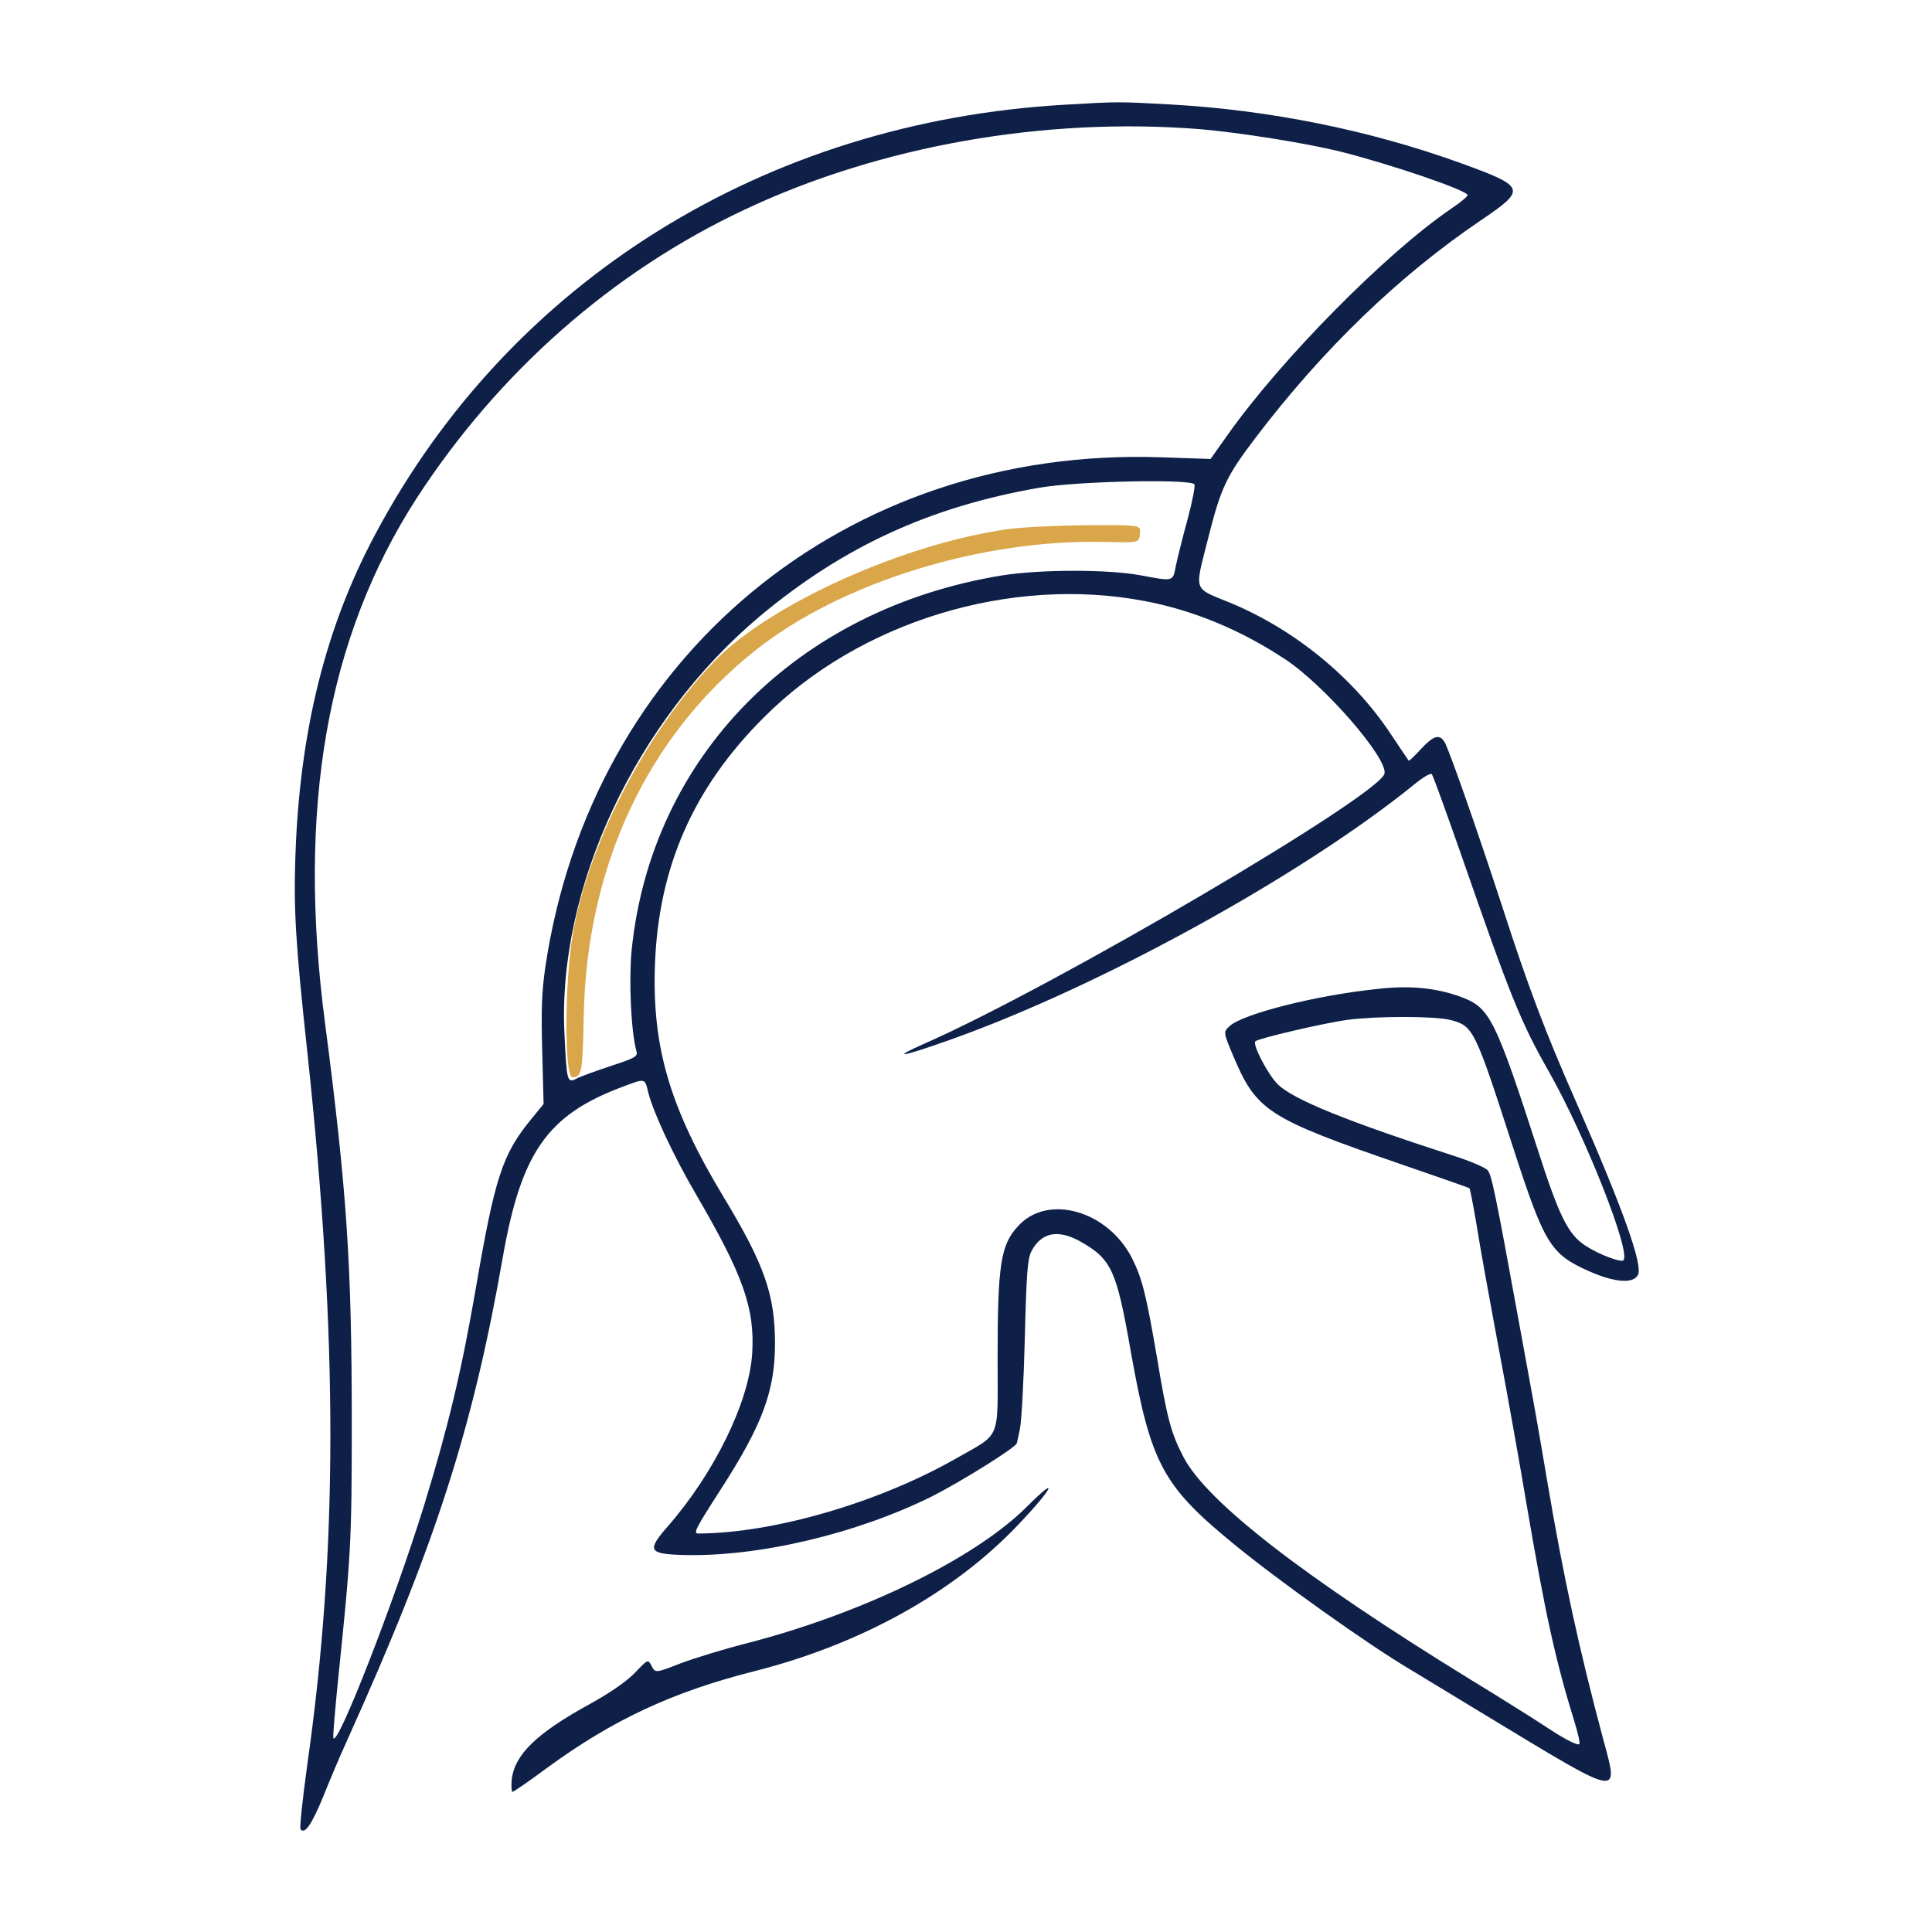
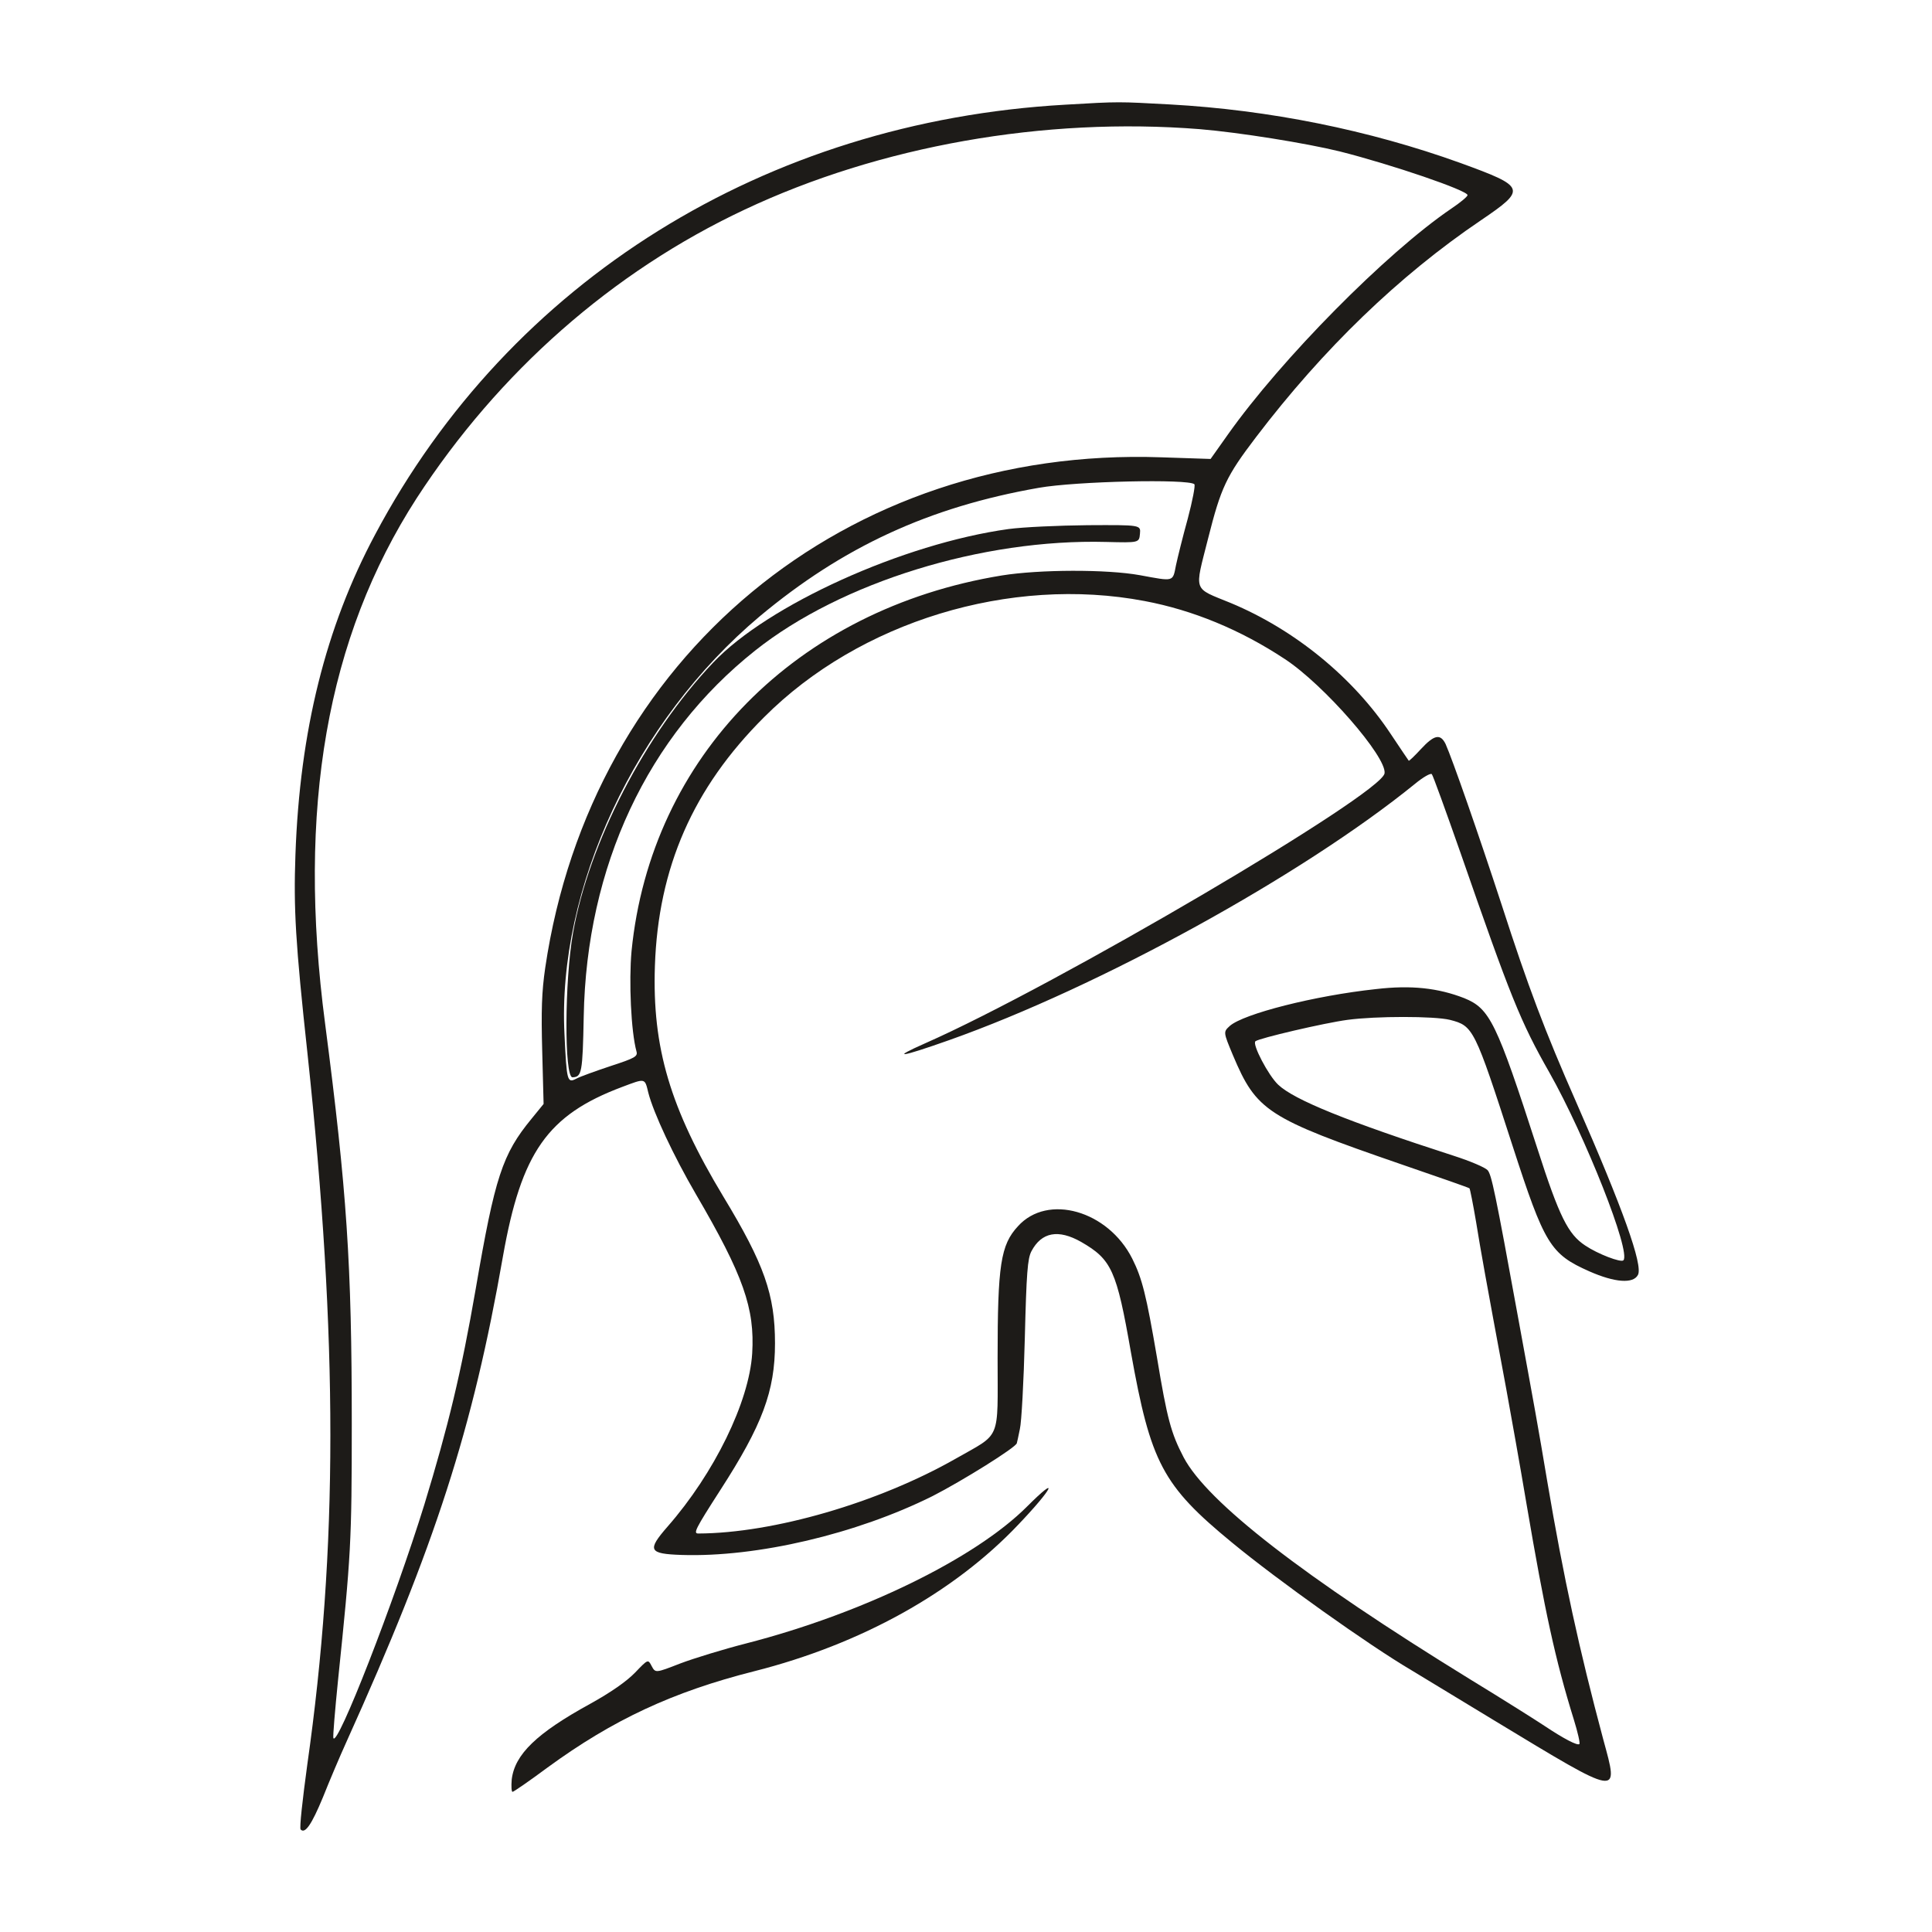
<svg xmlns="http://www.w3.org/2000/svg" viewBox="307 295 703 703" width="1024" height="1024">
-   <g fill="#d9a74a" transform="translate(0,1328) scale(0.1,-0.1)">
+   <g fill="#1d1b18" transform="translate(0,1328) scale(0.1,-0.1)">
    <path d="M6740 8405 c-383 -53 -876 -276 -1075 -486 -248 -261 -452 -656 -510 -984 -31 -175 -32 -525 -2 -525 34 1 37 16 41 221 10 547 232 1021 624 1332 312 248 826 407 1277 395 120 -3 120 -3 123 30 3 32 3 32 -190 31 -106 -1 -236 -7 -288 -14z" />
  </g>
-   <g fill="#0e2048" transform="translate(0,1328) scale(0.1,-0.1)">
+   <g fill="#1d1b18" transform="translate(0,1328) scale(0.1,-0.1)">
    <path d="M6945 9949 c-1090 -62 -2019 -640 -2510 -1564 -180 -337 -274 -714 -290 -1165 -7 -196 0 -320 44 -725 111 -1039 111 -1800 -1 -2587 -17 -125 -29 -231 -24 -235 16 -17 40 18 81 117 23 58 62 150 87 205 321 711 458 1133 568 1763 67 379 162 515 434 617 85 32 82 33 95 -21 19 -74 92 -230 173 -369 173 -296 215 -416 205 -580 -11 -176 -138 -436 -308 -630 -75 -86 -69 -99 51 -103 274 -9 636 76 913 214 106 54 307 179 307 193 1 3 6 26 11 51 6 25 14 173 18 330 6 239 10 290 24 317 37 70 98 81 181 34 111 -64 129 -103 181 -401 72 -403 115 -485 368 -693 166 -137 499 -374 652 -464 28 -17 165 -100 305 -185 461 -279 451 -277 394 -68 -88 329 -144 586 -204 940 -32 192 -48 279 -105 590 -85 467 -98 526 -112 542 -9 10 -63 33 -122 52 -390 126 -582 204 -640 259 -36 34 -95 147 -83 158 12 11 252 67 335 78 103 14 316 14 373 0 85 -22 89 -29 228 -459 116 -358 137 -393 279 -456 93 -41 160 -46 177 -13 19 35 -55 242 -224 627 -115 261 -176 423 -271 717 -86 263 -180 532 -205 588 -19 38 -41 34 -90 -19 -23 -25 -43 -44 -44 -42 -2 2 -31 46 -66 98 -136 205 -349 379 -582 476 -139 57 -132 37 -82 235 47 186 66 226 174 368 245 322 521 588 818 789 168 114 165 122 -74 209 -333 120 -696 193 -1057 213 -188 10 -180 11 -382 -1z m491 -89 c144 -12 387 -51 509 -81 190 -48 465 -142 465 -159 0 -5 -26 -27 -59 -49 -237 -161 -619 -548 -813 -822 l-63 -89 -180 6 c-1148 40 -2074 -727 -2241 -1857 -13 -89 -15 -156 -11 -305 l5 -191 -44 -54 c-106 -129 -133 -211 -203 -619 -53 -306 -100 -500 -187 -785 -109 -352 -318 -888 -331 -849 -2 6 6 101 17 210 47 455 50 501 50 934 0 583 -18 847 -97 1455 -103 783 6 1405 333 1912 298 459 712 824 1193 1050 492 232 1091 338 1657 293z m-20 -1292 c4 -4 -7 -61 -24 -125 -18 -65 -37 -142 -43 -170 -12 -61 -6 -59 -131 -36 -121 22 -367 21 -503 -1 -747 -122 -1277 -660 -1347 -1367 -10 -110 -2 -292 18 -365 5 -18 -5 -24 -94 -53 -54 -18 -110 -38 -125 -46 -33 -17 -35 -10 -43 161 -27 531 258 1141 710 1521 303 253 616 398 1016 468 136 24 545 33 566 13z m-181 -425 c175 -33 348 -104 510 -211 142 -93 372 -357 363 -416 -11 -76 -1197 -773 -1671 -982 -129 -57 -92 -52 86 11 548 194 1286 600 1696 933 29 24 57 40 61 35 4 -4 51 -134 105 -288 181 -521 217 -612 323 -798 130 -230 298 -654 269 -683 -9 -9 -93 23 -139 54 -62 41 -94 104 -174 353 -149 461 -173 509 -266 547 -95 37 -193 48 -321 33 -224 -24 -482 -90 -532 -134 -24 -22 -24 -22 11 -106 86 -204 124 -229 614 -398 134 -46 246 -85 247 -87 2 -2 13 -57 24 -122 18 -111 33 -195 110 -609 16 -88 50 -277 74 -420 66 -387 104 -564 172 -783 14 -45 23 -85 20 -88 -7 -7 -58 20 -127 66 -30 20 -152 97 -270 169 -608 374 -957 645 -1043 808 -46 88 -60 140 -97 363 -39 228 -54 288 -90 360 -88 175 -308 238 -416 118 -63 -68 -74 -141 -74 -480 0 -306 15 -270 -153 -366 -281 -160 -663 -271 -936 -272 -19 0 -12 15 80 158 153 237 199 360 199 534 0 177 -39 288 -188 534 -194 322 -259 542 -249 839 12 358 139 648 397 905 347 348 896 516 1385 423z" />
    <path d="M6807 4848 c-189 -189 -598 -389 -1022 -498 -82 -21 -190 -54 -240 -73 -90 -35 -90 -35 -104 -9 -13 25 -13 25 -60 -24 -31 -32 -88 -72 -164 -114 -195 -107 -274 -184 -285 -275 -2 -25 -1 -45 3 -45 4 0 62 40 128 89 237 173 455 275 752 350 387 98 726 286 960 533 127 133 153 187 32 66z" />
  </g>
</svg>
